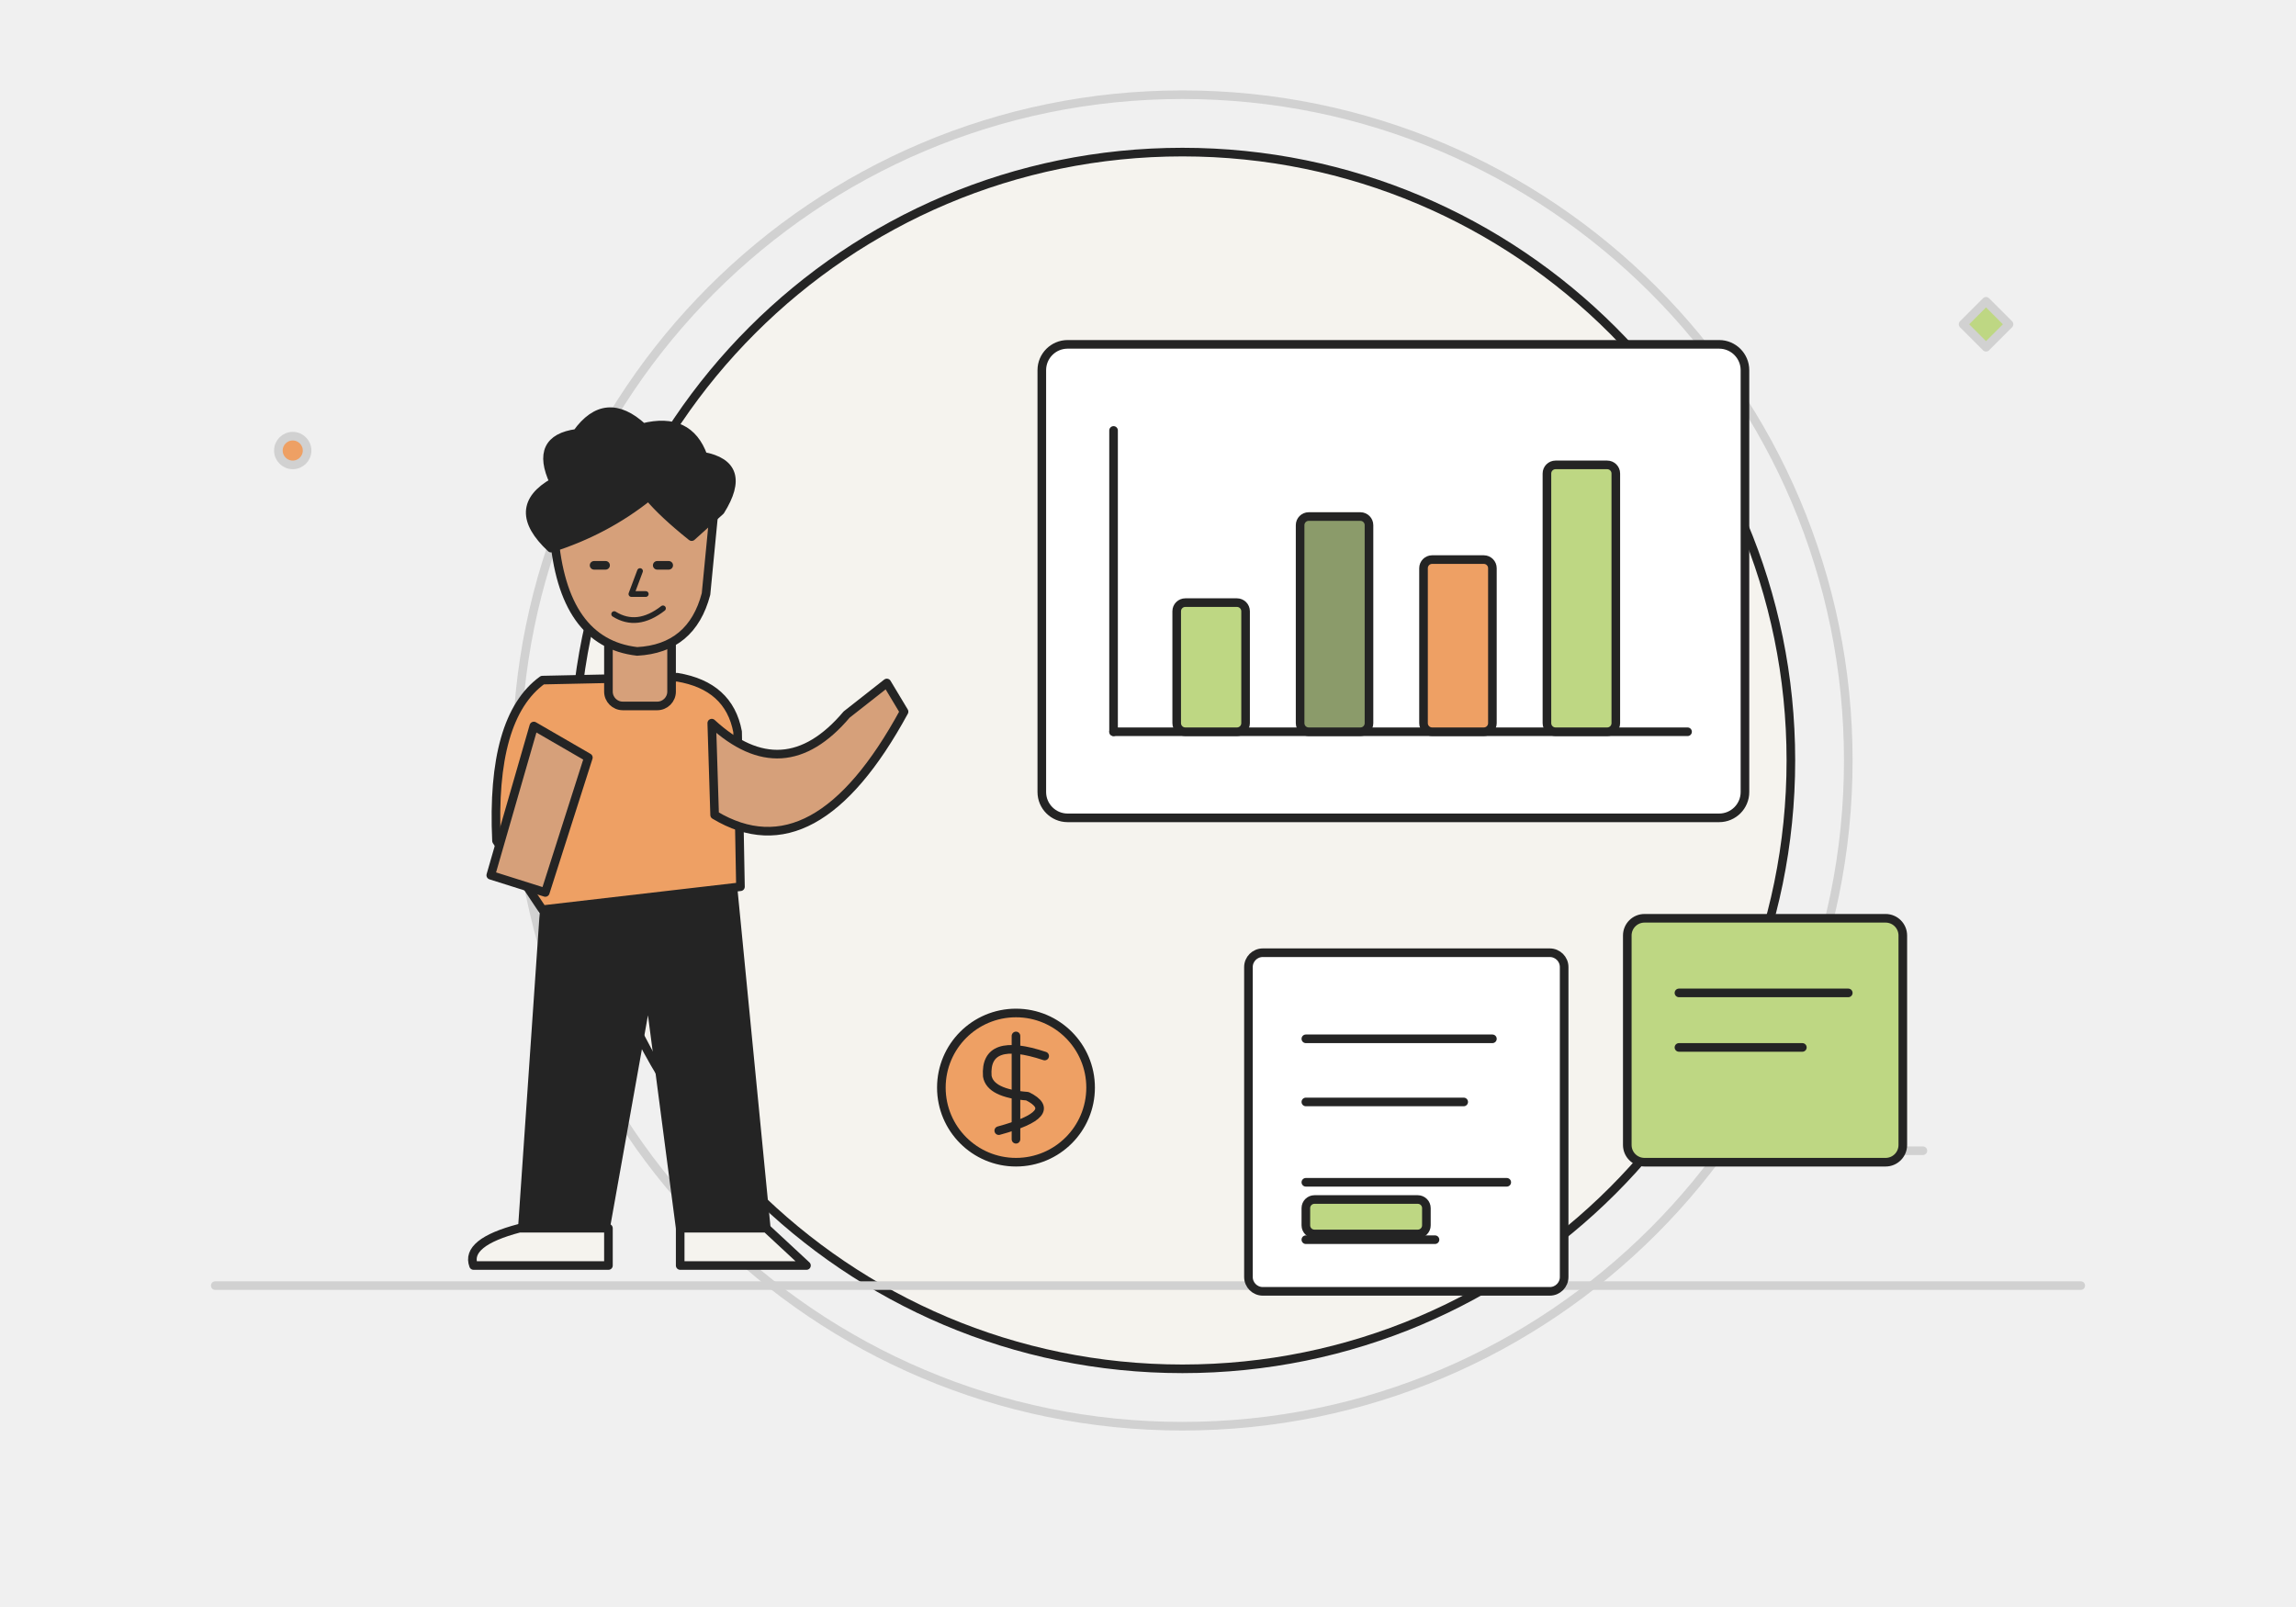
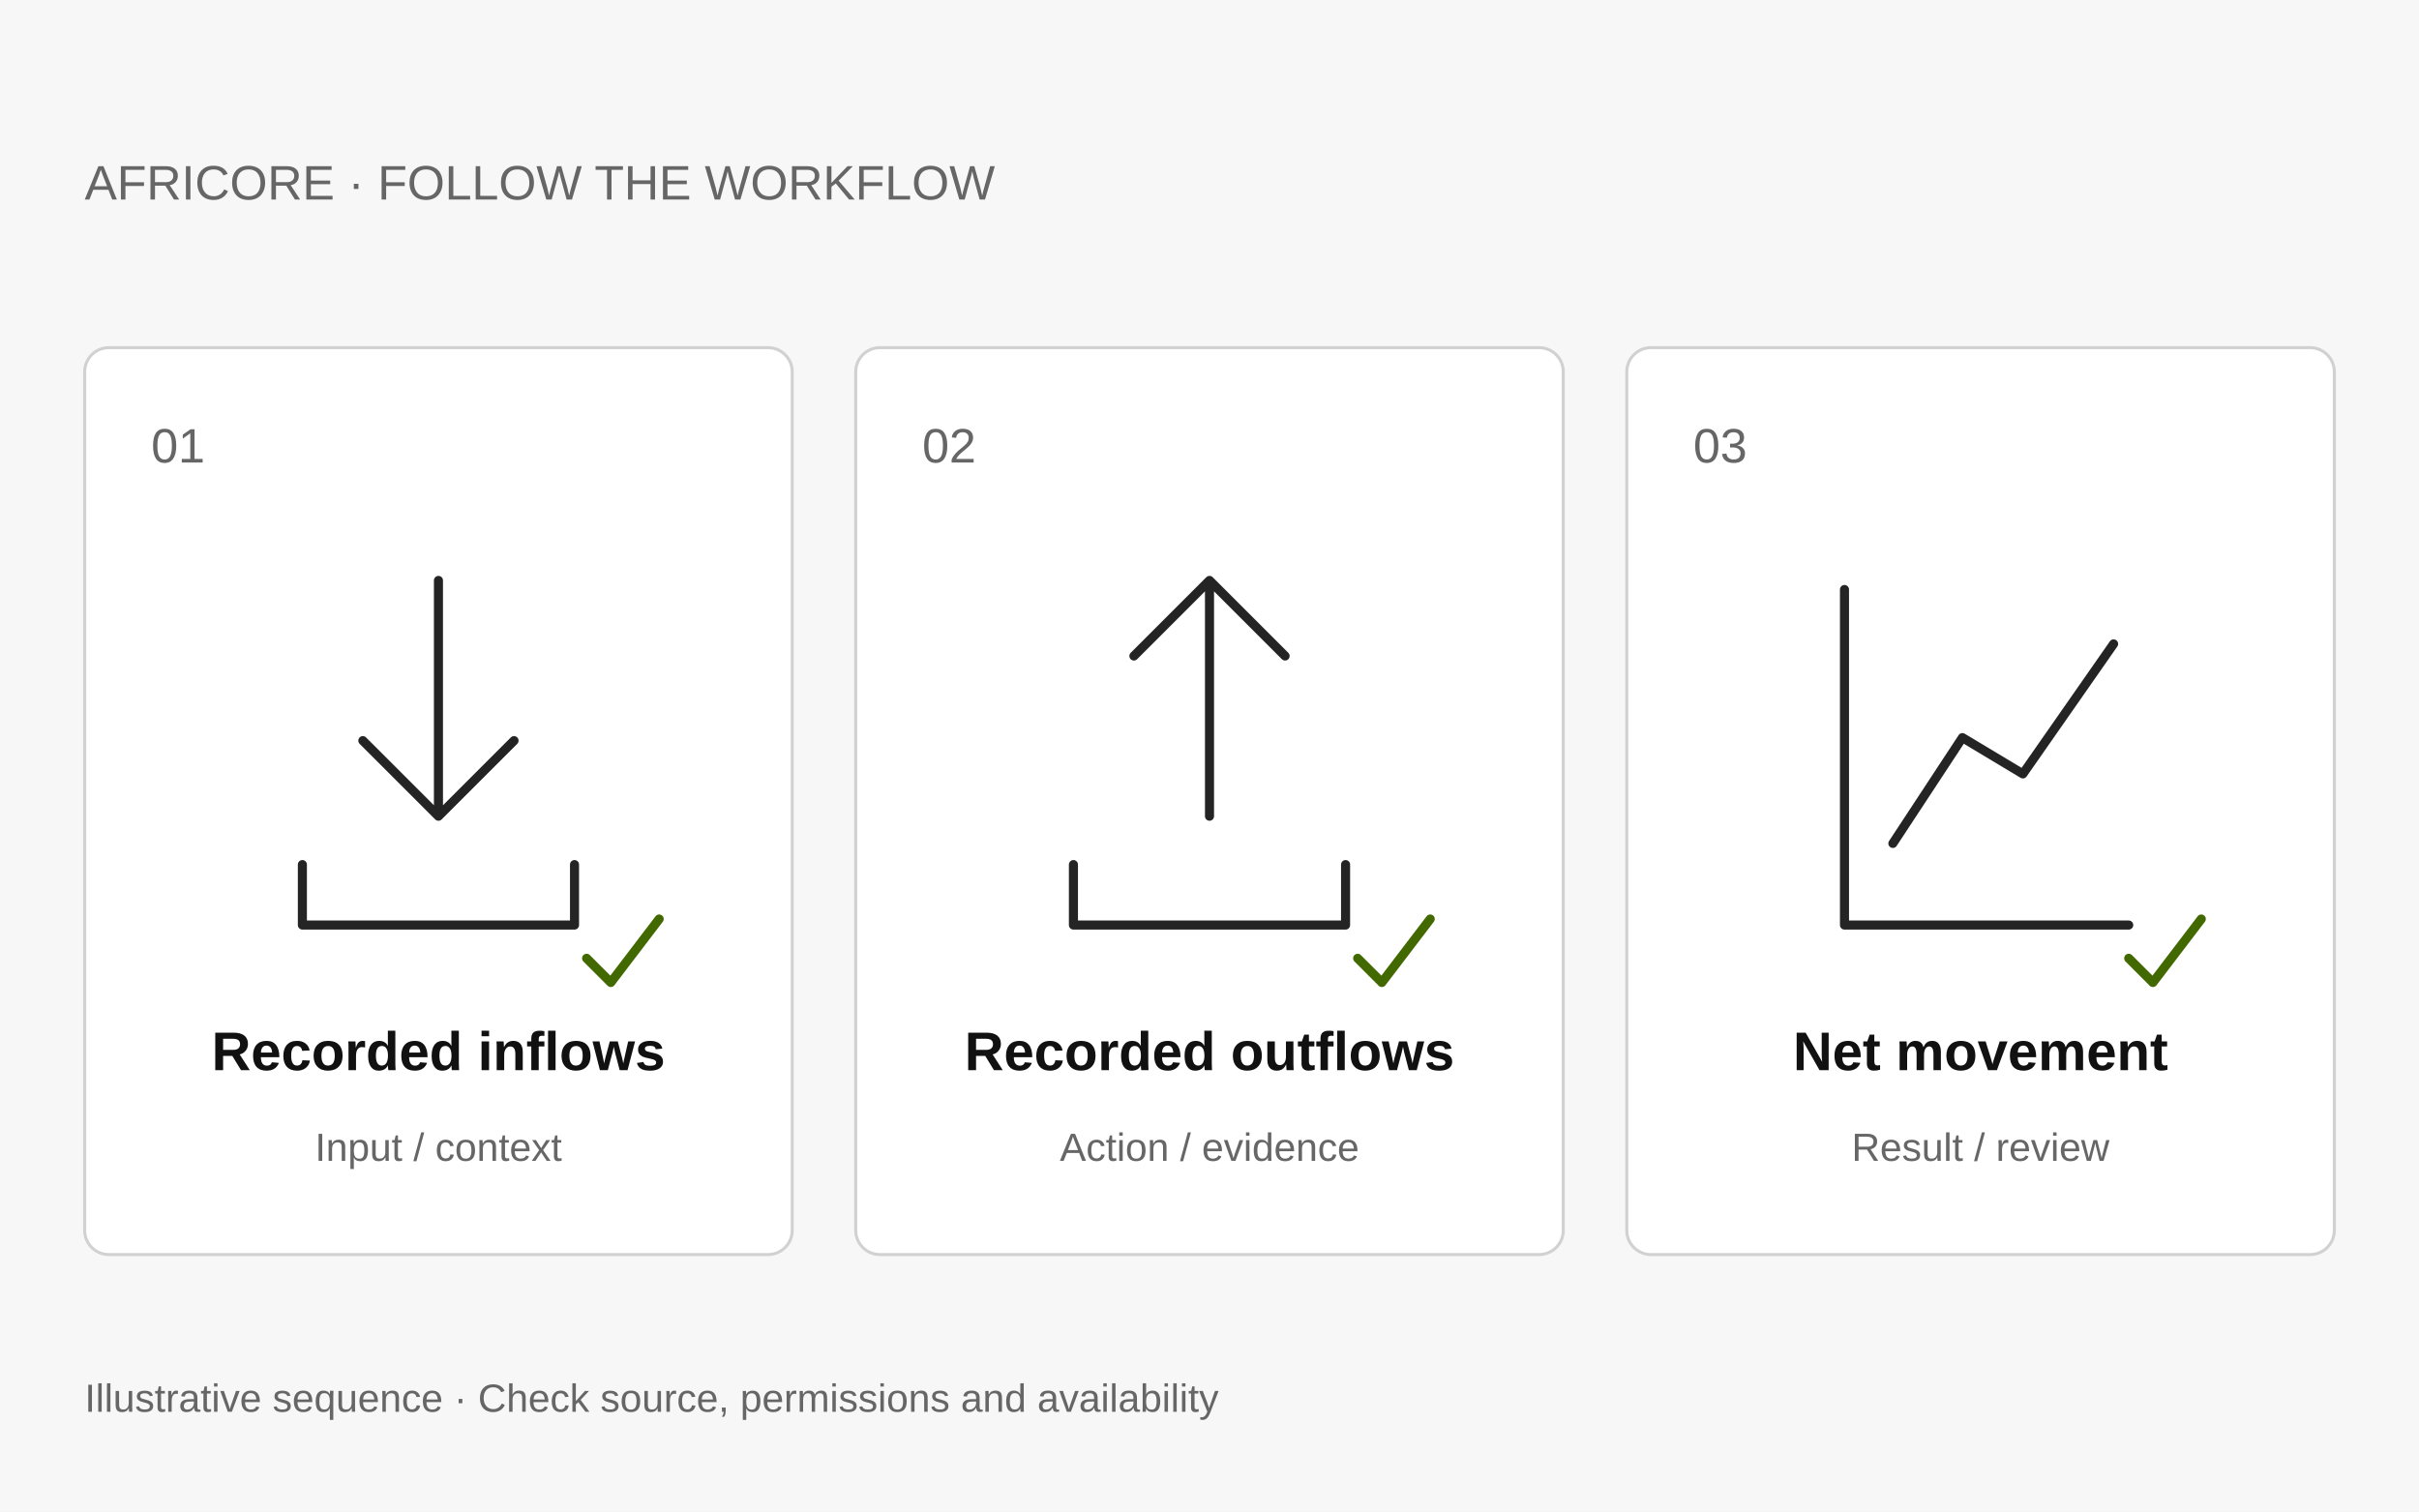
- <svg xmlns="http://www.w3.org/2000/svg" viewBox="0 0 800 560" fill="none">
-   <g stroke="#242424" stroke-width="3" stroke-linecap="round" stroke-linejoin="round">
-     <circle cx="412" cy="265" r="212" fill="#f5f3ee" />
-     <g stroke="#d1d1d1">
-       <circle cx="412" cy="265" r="232" fill="none" />
-       <path d="M75 448L725 448" fill="none" />
-       <path d="M692 105L700 113L692 121L684 113Z" fill="#bed783" />
-       <circle cx="102" cy="157" r="5" fill="#eea064" />
-       <path d="M656 401L670 401" fill="none" />
+ <svg xmlns="http://www.w3.org/2000/svg" viewBox="0 0 800 500" font-family="Arial,sans-serif">
+   <rect width="800" height="500" fill="#f7f7f7" />
+   <text x="28" y="66" font-size="16" fill="#666">AFRICORE · FOLLOW THE WORKFLOW</text>
+   <g transform="translate(28 115)">
+     <rect width="234" height="300" rx="8" fill="white" stroke="#d1d1d1" />
+     <text x="22" y="38" fill="#666" font-size="16">01</text>
+     <g fill="none" stroke="#242424" stroke-width="3" stroke-linecap="round" stroke-linejoin="round">
+       <path d="M117 77v78m-25-25 25 25 25-25M72 171v20h90v-20" />
+       <path d="m166 202 8 8 16-21" stroke="#426900" />
    </g>
-     <g transform="translate(363 120)">
-       <rect x="0" y="0" width="245" height="165" rx="9" fill="#fff" />
-       <path d="M25 135L225 135" fill="none" />
-       <path d="M25 30L25 135" fill="none" />
-       <rect x="47" y="90" width="24" height="45" rx="3" fill="#bed783" />
-       <rect x="90" y="60" width="24" height="75" rx="3" fill="#8b9b6a" />
-       <rect x="133" y="75" width="24" height="60" rx="3" fill="#eea064" />
-       <rect x="176" y="42" width="24" height="93" rx="3" fill="#bed783" />
+     <text x="117" y="239" text-anchor="middle" fill="#111" font-size="18" font-weight="700">Recorded inflows</text>
+     <text x="117" y="269" text-anchor="middle" fill="#666" font-size="13">Input / context</text>
+   </g>
+   <g transform="translate(283 115)">
+     <rect width="234" height="300" rx="8" fill="white" stroke="#d1d1d1" />
+     <text x="22" y="38" fill="#666" font-size="16">02</text>
+     <g fill="none" stroke="#242424" stroke-width="3" stroke-linecap="round" stroke-linejoin="round">
+       <path d="M117 155V77m-25 25 25-25 25 25M72 171v20h90v-20" />
+       <path d="m166 202 8 8 16-21" stroke="#426900" />
    </g>
-     <g transform="translate(219 190) scale(1)">
-       <path d="M-28 107L-37 238L-8 238L7 154L18 238H48L35 105Z" fill="#242424" />
-       <path d="M-38 238H-7V251H-54Q-57 243-38 238Z" fill="#f5f3ee" />
-       <path d="M18 238H48L62 251H18Z" fill="#f5f3ee" />
-       <path d="M-30 47Q-48 60-46 103L-30 127L39 119L38 65Q35 49 17 46Z" fill="#eea064" />
-       <rect x="-7" y="27" width="22" height="29" rx="5" fill="#d6a07a" />
-       <path d="M-26 -4Q-27 -29-4 -35Q22 -39 30 -14L27 17Q22 36 3 37Q-23 34-26 -4Z" fill="#d6a07a" />
-       <path d="M-27 1Q-42-13-26-22Q-33-37-18-39Q-8-53 5-41Q21-45 26-31Q42-28 32-12L22-3Q12-11 7-17Q-8-5-27 1Z" fill="#242424" />
-       <path d="M-12 7L-8 7M10 7L14 7" fill="none" stroke-width="3" />
-       <path d="M4 9L1 17H6M-5 24Q3 29 12 22" fill="none" stroke-width="2" />
-       <path d="M-33 63L-48 115L-29 121L-14 74Z" fill="#d6a07a" />
-       <path d="M29 62Q54 85 76 59L90 48L96 58Q65 115 30 94Z" fill="#d6a07a" />
+     <text x="117" y="239" text-anchor="middle" fill="#111" font-size="18" font-weight="700">Recorded outflows</text>
+     <text x="117" y="269" text-anchor="middle" fill="#666" font-size="13">Action / evidence</text>
+   </g>
+   <g transform="translate(538 115)">
+     <rect width="234" height="300" rx="8" fill="white" stroke="#d1d1d1" />
+     <text x="22" y="38" fill="#666" font-size="16">03</text>
+     <g fill="none" stroke="#242424" stroke-width="3" stroke-linecap="round" stroke-linejoin="round">
+       <path d="M72 80v111h94M88 164l23-35 20 12 30-43" />
+       <path d="m166 202 8 8 16-21" stroke="#426900" />
    </g>
-     <g transform="translate(435 332)">
-       <rect x="0" y="0" width="110" height="118" rx="5" fill="#fff" />
-       <path d="M20 30L85 30" fill="none" />
-       <path d="M20 52L75 52" fill="none" />
-       <path d="M20 80L90 80" fill="none" />
-       <path d="M20 100L65 100" fill="none" />
-       <rect x="20" y="86" width="42" height="12" rx="3" fill="#bed783" />
-     </g>
-     <rect x="567" y="320" width="96" height="85" rx="6" fill="#bed783" />
-     <path d="M585 346L644 346" fill="none" />
-     <path d="M585 365L628 365" fill="none" />
-     <circle cx="354" cy="379" r="26" fill="#eea064" />
-     <path d="M354 361L354 397" fill="none" />
-     <path d="M364 368Q343 361 344 375Q345 381 358 382Q370 388 348 394" fill="none" />
+     <text x="117" y="239" text-anchor="middle" fill="#111" font-size="18" font-weight="700">Net movement</text>
+     <text x="117" y="269" text-anchor="middle" fill="#666" font-size="13">Result / review</text>
  </g>
+   <text x="28" y="467" font-size="13" fill="#666">Illustrative sequence · Check source, permissions and availability</text>
</svg>
